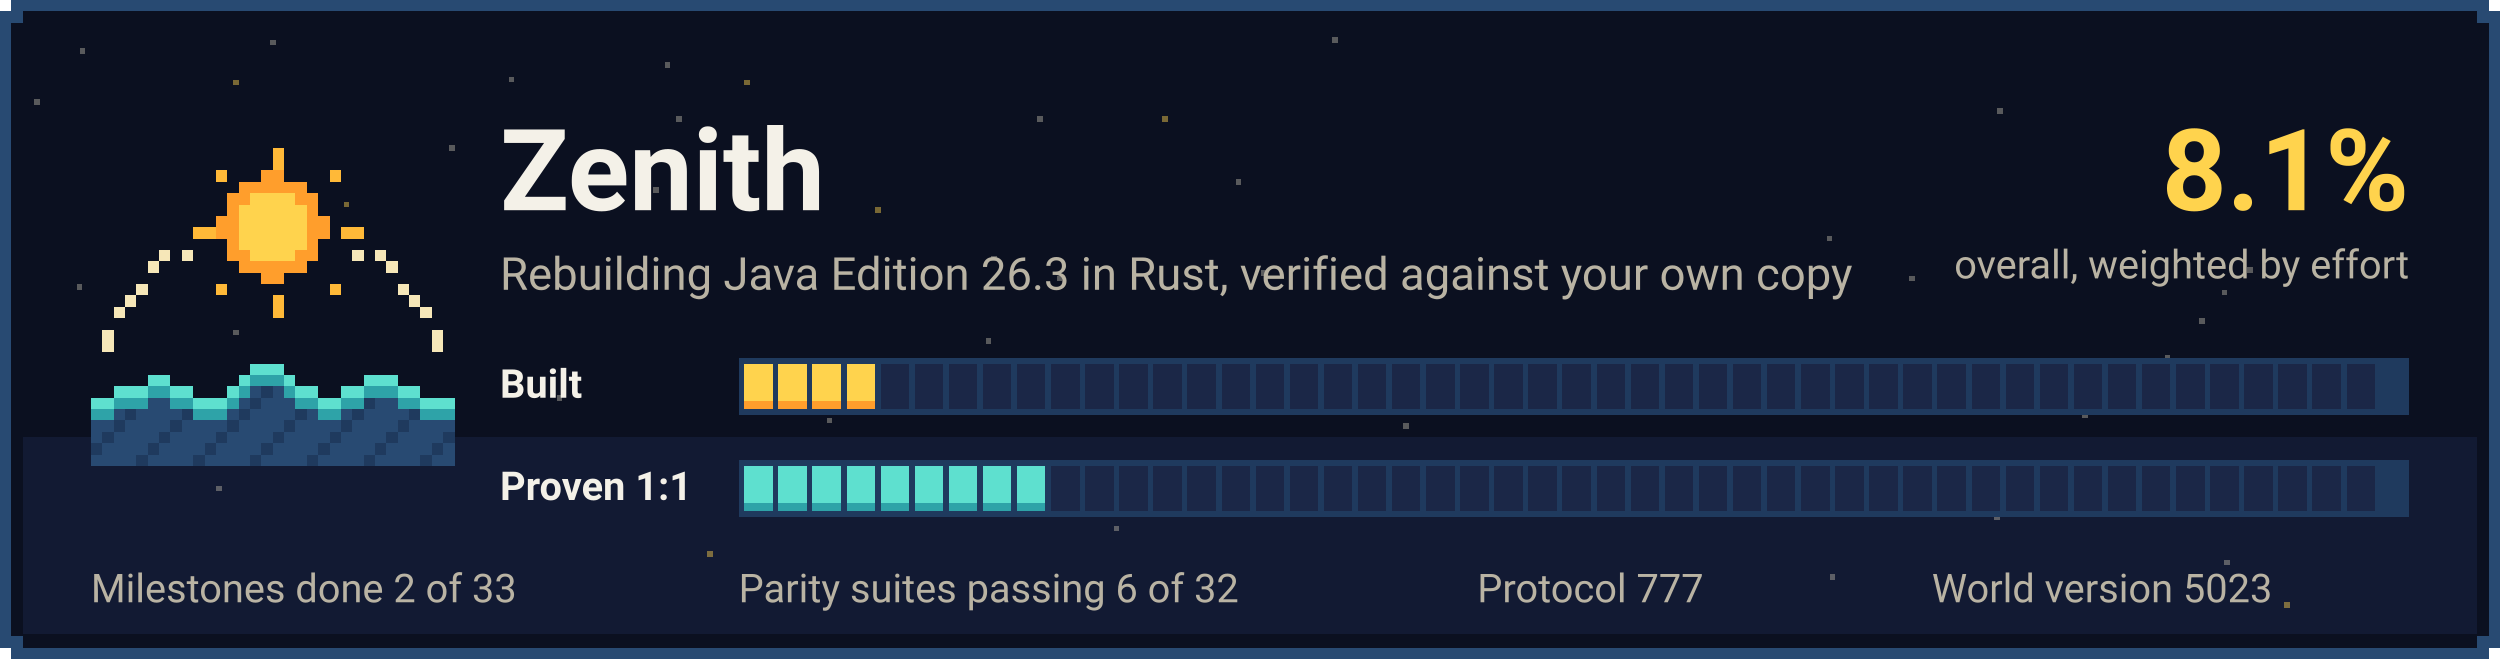
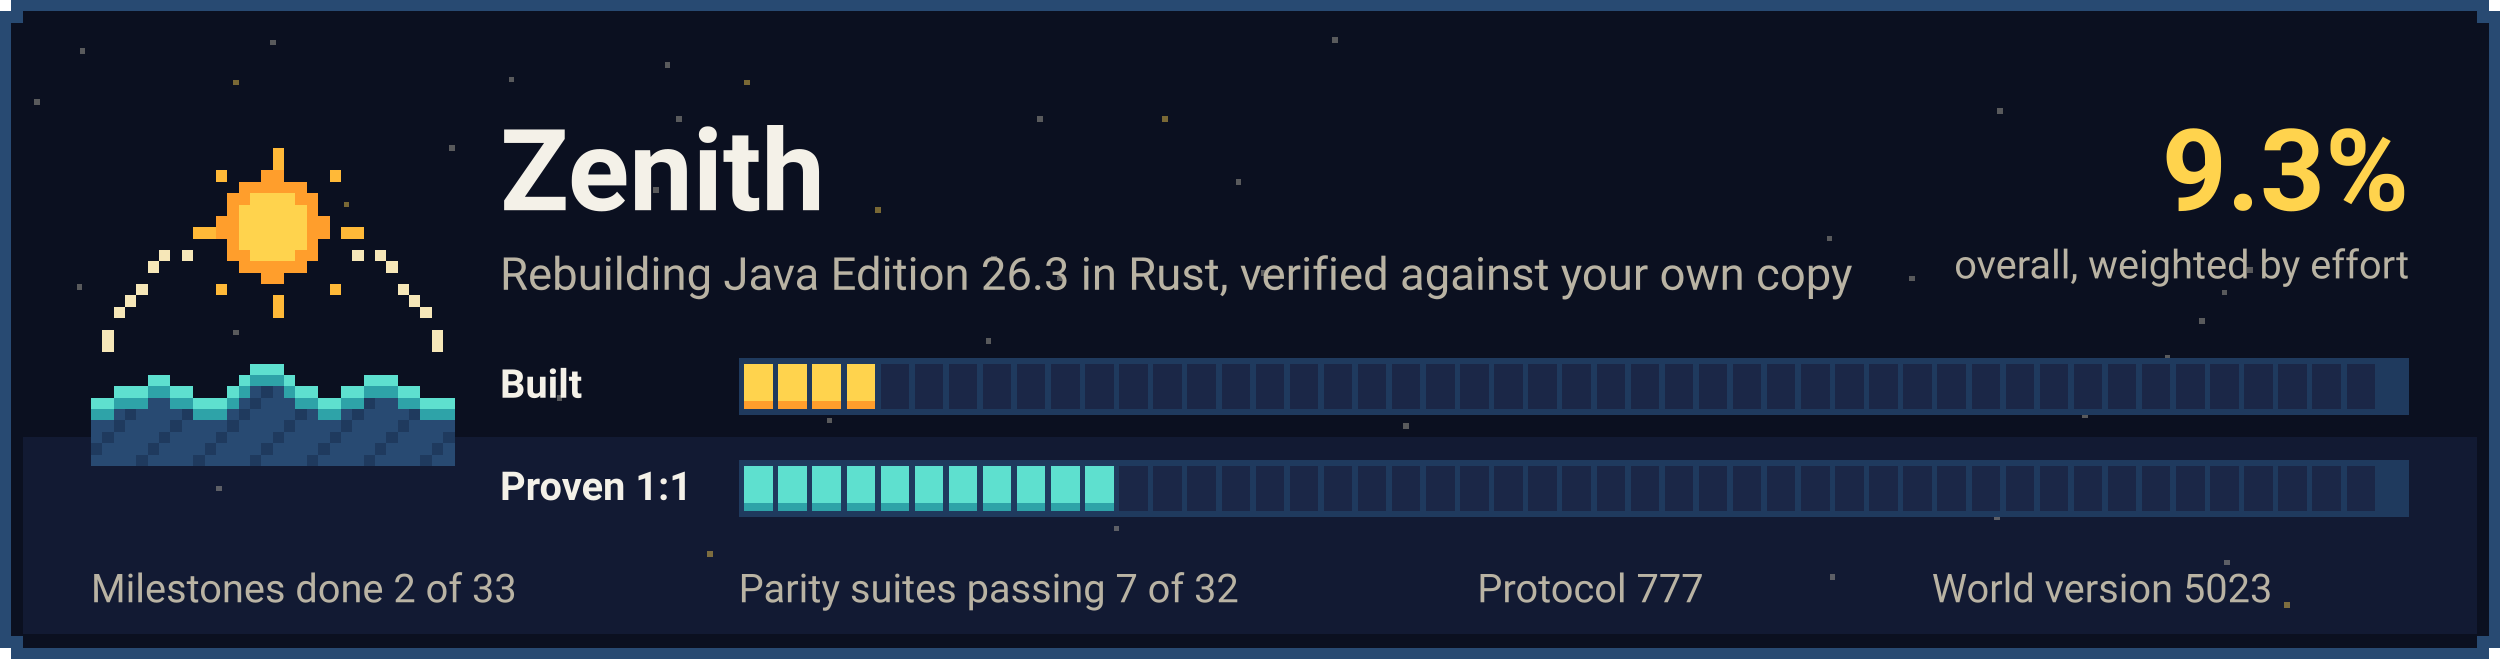
<svg xmlns="http://www.w3.org/2000/svg" width="880" height="232" viewBox="0 0 880 232" shape-rendering="crispEdges">
  <rect x="4" y="0" width="872" height="232" fill="#284A72" />
  <rect x="0" y="4" width="880" height="224" fill="#284A72" />
  <rect x="8" y="4" width="864" height="224" fill="#0B1020" />
  <rect x="4" y="8" width="872" height="216" fill="#0B1020" />
  <rect x="8" y="154" width="864" height="69" fill="#121A33" />
  <rect x="249" y="194" width="2" height="2" fill="#FFD34D" opacity="0.45" />
  <rect x="783" y="197" width="2" height="2" fill="#B9B3A3" opacity="0.45" />
  <rect x="409" y="41" width="2" height="2" fill="#FFD34D" opacity="0.45" />
  <rect x="703" y="38" width="2" height="2" fill="#B9B3A3" opacity="0.45" />
  <rect x="494" y="149" width="2" height="2" fill="#B9B3A3" opacity="0.45" />
  <rect x="702" y="181" width="2" height="2" fill="#B9B3A3" opacity="0.45" />
  <rect x="308" y="73" width="2" height="2" fill="#FFD34D" opacity="0.45" />
  <rect x="121" y="71" width="2" height="2" fill="#FFD34D" opacity="0.45" />
  <rect x="392" y="185" width="2" height="2" fill="#B9B3A3" opacity="0.45" />
  <rect x="435" y="63" width="2" height="2" fill="#B9B3A3" opacity="0.45" />
  <rect x="349" y="90" width="2" height="2" fill="#B9B3A3" opacity="0.45" />
  <rect x="672" y="97" width="2" height="2" fill="#B9B3A3" opacity="0.45" />
  <rect x="95" y="14" width="2" height="2" fill="#B9B3A3" opacity="0.45" />
  <rect x="28" y="17" width="2" height="2" fill="#B9B3A3" opacity="0.45" />
  <rect x="179" y="27" width="2" height="2" fill="#B9B3A3" opacity="0.45" />
  <rect x="12" y="35" width="2" height="2" fill="#B9B3A3" opacity="0.45" />
  <rect x="27" y="100" width="2" height="2" fill="#B9B3A3" opacity="0.45" />
  <rect x="82" y="28" width="2" height="2" fill="#FFD34D" opacity="0.45" />
  <rect x="597" y="126" width="2" height="2" fill="#B9B3A3" opacity="0.45" />
  <rect x="444" y="95" width="2" height="2" fill="#B9B3A3" opacity="0.45" />
  <rect x="76" y="171" width="2" height="2" fill="#B9B3A3" opacity="0.45" />
  <rect x="774" y="112" width="2" height="2" fill="#B9B3A3" opacity="0.45" />
  <rect x="733" y="145" width="2" height="2" fill="#B9B3A3" opacity="0.45" />
  <rect x="82" y="116" width="2" height="2" fill="#B9B3A3" opacity="0.45" />
  <rect x="643" y="83" width="2" height="2" fill="#B9B3A3" opacity="0.45" />
  <rect x="334" y="126" width="2" height="2" fill="#B9B3A3" opacity="0.45" />
  <rect x="234" y="22" width="2" height="2" fill="#B9B3A3" opacity="0.45" />
  <rect x="605" y="130" width="2" height="2" fill="#B9B3A3" opacity="0.45" />
  <rect x="262" y="28" width="2" height="2" fill="#FFD34D" opacity="0.45" />
  <rect x="804" y="212" width="2" height="2" fill="#FFD34D" opacity="0.45" />
  <rect x="363" y="139" width="2" height="2" fill="#B9B3A3" opacity="0.45" />
  <rect x="365" y="41" width="2" height="2" fill="#B9B3A3" opacity="0.45" />
  <rect x="782" y="102" width="2" height="2" fill="#B9B3A3" opacity="0.45" />
  <rect x="158" y="51" width="2" height="2" fill="#B9B3A3" opacity="0.45" />
  <rect x="466" y="162" width="2" height="2" fill="#B9B3A3" opacity="0.45" />
  <rect x="194" y="72" width="2" height="2" fill="#FFD34D" opacity="0.45" />
  <rect x="467" y="129" width="2" height="2" fill="#B9B3A3" opacity="0.45" />
  <rect x="37" y="156" width="2" height="2" fill="#B9B3A3" opacity="0.45" />
  <rect x="238" y="41" width="2" height="2" fill="#B9B3A3" opacity="0.45" />
  <rect x="372" y="97" width="2" height="2" fill="#B9B3A3" opacity="0.45" />
  <rect x="469" y="13" width="2" height="2" fill="#B9B3A3" opacity="0.45" />
  <rect x="762" y="125" width="2" height="2" fill="#B9B3A3" opacity="0.45" />
  <rect x="230" y="66" width="2" height="2" fill="#B9B3A3" opacity="0.45" />
  <rect x="291" y="147" width="2" height="2" fill="#B9B3A3" opacity="0.45" />
  <rect x="644" y="202" width="2" height="2" fill="#B9B3A3" opacity="0.45" />
  <rect x="347" y="119" width="2" height="2" fill="#B9B3A3" opacity="0.45" />
  <rect x="196" y="139" width="2" height="2" fill="#B9B3A3" opacity="0.45" />
  <rect x="791" y="94" width="2" height="2" fill="#B9B3A3" opacity="0.45" />
  <g transform="translate(32 36) scale(4)">
    <rect x="16" y="4" width="1" height="1" fill="#FFB938" />
    <rect x="16" y="5" width="1" height="1" fill="#FFB938" />
    <rect x="11" y="6" width="1" height="1" fill="#FFB938" />
    <rect x="15" y="6" width="1" height="1" fill="#FF9E2C" />
    <rect x="16" y="6" width="1" height="1" fill="#FF9E2C" />
    <rect x="21" y="6" width="1" height="1" fill="#FFB938" />
    <rect x="13" y="7" width="1" height="1" fill="#FF9E2C" />
    <rect x="14" y="7" width="1" height="1" fill="#FF9E2C" />
    <rect x="15" y="7" width="1" height="1" fill="#FF9E2C" />
    <rect x="16" y="7" width="1" height="1" fill="#FF9E2C" />
    <rect x="17" y="7" width="1" height="1" fill="#FF9E2C" />
    <rect x="18" y="7" width="1" height="1" fill="#FF9E2C" />
    <rect x="12" y="8" width="1" height="1" fill="#FF9E2C" />
    <rect x="13" y="8" width="1" height="1" fill="#FF9E2C" />
    <rect x="14" y="8" width="1" height="1" fill="#FFD34D" />
    <rect x="15" y="8" width="1" height="1" fill="#FFD34D" />
    <rect x="16" y="8" width="1" height="1" fill="#FFD34D" />
    <rect x="17" y="8" width="1" height="1" fill="#FFD34D" />
    <rect x="18" y="8" width="1" height="1" fill="#FF9E2C" />
    <rect x="19" y="8" width="1" height="1" fill="#FF9E2C" />
    <rect x="12" y="9" width="1" height="1" fill="#FF9E2C" />
    <rect x="13" y="9" width="1" height="1" fill="#FFD34D" />
    <rect x="14" y="9" width="1" height="1" fill="#FFD34D" />
    <rect x="15" y="9" width="1" height="1" fill="#FFD34D" />
    <rect x="16" y="9" width="1" height="1" fill="#FFD34D" />
    <rect x="17" y="9" width="1" height="1" fill="#FFD34D" />
    <rect x="18" y="9" width="1" height="1" fill="#FFD34D" />
    <rect x="19" y="9" width="1" height="1" fill="#FF9E2C" />
    <rect x="11" y="10" width="1" height="1" fill="#FF9E2C" />
    <rect x="12" y="10" width="1" height="1" fill="#FF9E2C" />
    <rect x="13" y="10" width="1" height="1" fill="#FFD34D" />
    <rect x="14" y="10" width="1" height="1" fill="#FFD34D" />
    <rect x="15" y="10" width="1" height="1" fill="#FFD34D" />
    <rect x="16" y="10" width="1" height="1" fill="#FFD34D" />
    <rect x="17" y="10" width="1" height="1" fill="#FFD34D" />
    <rect x="18" y="10" width="1" height="1" fill="#FFD34D" />
    <rect x="19" y="10" width="1" height="1" fill="#FF9E2C" />
    <rect x="20" y="10" width="1" height="1" fill="#FF9E2C" />
    <rect x="9" y="11" width="1" height="1" fill="#FFB938" />
    <rect x="10" y="11" width="1" height="1" fill="#FFB938" />
    <rect x="11" y="11" width="1" height="1" fill="#FF9E2C" />
    <rect x="12" y="11" width="1" height="1" fill="#FF9E2C" />
    <rect x="13" y="11" width="1" height="1" fill="#FFD34D" />
    <rect x="14" y="11" width="1" height="1" fill="#FFD34D" />
    <rect x="15" y="11" width="1" height="1" fill="#FFD34D" />
    <rect x="16" y="11" width="1" height="1" fill="#FFD34D" />
    <rect x="17" y="11" width="1" height="1" fill="#FFD34D" />
    <rect x="18" y="11" width="1" height="1" fill="#FFD34D" />
    <rect x="19" y="11" width="1" height="1" fill="#FF9E2C" />
    <rect x="20" y="11" width="1" height="1" fill="#FF9E2C" />
    <rect x="22" y="11" width="1" height="1" fill="#FFB938" />
    <rect x="23" y="11" width="1" height="1" fill="#FFB938" />
    <rect x="12" y="12" width="1" height="1" fill="#FF9E2C" />
    <rect x="13" y="12" width="1" height="1" fill="#FFD34D" />
    <rect x="14" y="12" width="1" height="1" fill="#FFD34D" />
    <rect x="15" y="12" width="1" height="1" fill="#FFD34D" />
    <rect x="16" y="12" width="1" height="1" fill="#FFD34D" />
    <rect x="17" y="12" width="1" height="1" fill="#FFD34D" />
    <rect x="18" y="12" width="1" height="1" fill="#FFD34D" />
    <rect x="19" y="12" width="1" height="1" fill="#FF9E2C" />
    <rect x="6" y="13" width="1" height="1" fill="#F6E7B8" />
    <rect x="8" y="13" width="1" height="1" fill="#F6E7B8" />
    <rect x="12" y="13" width="1" height="1" fill="#FF9E2C" />
    <rect x="13" y="13" width="1" height="1" fill="#FF9E2C" />
    <rect x="14" y="13" width="1" height="1" fill="#FFD34D" />
    <rect x="15" y="13" width="1" height="1" fill="#FFD34D" />
    <rect x="16" y="13" width="1" height="1" fill="#FFD34D" />
    <rect x="17" y="13" width="1" height="1" fill="#FFD34D" />
    <rect x="18" y="13" width="1" height="1" fill="#FF9E2C" />
    <rect x="19" y="13" width="1" height="1" fill="#FF9E2C" />
    <rect x="23" y="13" width="1" height="1" fill="#F6E7B8" />
    <rect x="25" y="13" width="1" height="1" fill="#F6E7B8" />
    <rect x="5" y="14" width="1" height="1" fill="#F6E7B8" />
    <rect x="13" y="14" width="1" height="1" fill="#FF9E2C" />
    <rect x="14" y="14" width="1" height="1" fill="#FF9E2C" />
    <rect x="15" y="14" width="1" height="1" fill="#FF9E2C" />
    <rect x="16" y="14" width="1" height="1" fill="#FF9E2C" />
    <rect x="17" y="14" width="1" height="1" fill="#FF9E2C" />
    <rect x="18" y="14" width="1" height="1" fill="#FF9E2C" />
    <rect x="26" y="14" width="1" height="1" fill="#F6E7B8" />
    <rect x="15" y="15" width="1" height="1" fill="#FF9E2C" />
    <rect x="16" y="15" width="1" height="1" fill="#FF9E2C" />
    <rect x="4" y="16" width="1" height="1" fill="#F6E7B8" />
    <rect x="11" y="16" width="1" height="1" fill="#FFB938" />
    <rect x="21" y="16" width="1" height="1" fill="#FFB938" />
    <rect x="27" y="16" width="1" height="1" fill="#F6E7B8" />
    <rect x="3" y="17" width="1" height="1" fill="#F6E7B8" />
    <rect x="16" y="17" width="1" height="1" fill="#FFB938" />
    <rect x="28" y="17" width="1" height="1" fill="#F6E7B8" />
    <rect x="2" y="18" width="1" height="1" fill="#F6E7B8" />
    <rect x="16" y="18" width="1" height="1" fill="#FFB938" />
    <rect x="29" y="18" width="1" height="1" fill="#F6E7B8" />
    <rect x="1" y="20" width="1" height="1" fill="#F6E7B8" />
    <rect x="30" y="20" width="1" height="1" fill="#F6E7B8" />
    <rect x="1" y="21" width="1" height="1" fill="#F6E7B8" />
    <rect x="30" y="21" width="1" height="1" fill="#F6E7B8" />
    <rect x="14" y="23" width="1" height="1" fill="#5EE0CF" />
    <rect x="15" y="23" width="1" height="1" fill="#5EE0CF" />
    <rect x="16" y="23" width="1" height="1" fill="#5EE0CF" />
    <rect x="5" y="24" width="1" height="1" fill="#5EE0CF" />
    <rect x="6" y="24" width="1" height="1" fill="#5EE0CF" />
    <rect x="13" y="24" width="1" height="1" fill="#5EE0CF" />
    <rect x="14" y="24" width="1" height="1" fill="#2EA3A8" />
    <rect x="15" y="24" width="1" height="1" fill="#2EA3A8" />
    <rect x="16" y="24" width="1" height="1" fill="#2EA3A8" />
    <rect x="17" y="24" width="1" height="1" fill="#5EE0CF" />
    <rect x="24" y="24" width="1" height="1" fill="#5EE0CF" />
    <rect x="25" y="24" width="1" height="1" fill="#5EE0CF" />
    <rect x="26" y="24" width="1" height="1" fill="#5EE0CF" />
    <rect x="2" y="25" width="1" height="1" fill="#5EE0CF" />
    <rect x="3" y="25" width="1" height="1" fill="#5EE0CF" />
    <rect x="4" y="25" width="1" height="1" fill="#5EE0CF" />
    <rect x="5" y="25" width="1" height="1" fill="#2EA3A8" />
    <rect x="6" y="25" width="1" height="1" fill="#2EA3A8" />
    <rect x="7" y="25" width="1" height="1" fill="#5EE0CF" />
    <rect x="8" y="25" width="1" height="1" fill="#5EE0CF" />
    <rect x="12" y="25" width="1" height="1" fill="#5EE0CF" />
    <rect x="13" y="25" width="1" height="1" fill="#2EA3A8" />
    <rect x="14" y="25" width="1" height="1" fill="#284A72" />
    <rect x="15" y="25" width="1" height="1" fill="#1F3A5E" />
    <rect x="16" y="25" width="1" height="1" fill="#284A72" />
    <rect x="17" y="25" width="1" height="1" fill="#2EA3A8" />
    <rect x="18" y="25" width="1" height="1" fill="#5EE0CF" />
    <rect x="19" y="25" width="1" height="1" fill="#5EE0CF" />
    <rect x="22" y="25" width="1" height="1" fill="#5EE0CF" />
    <rect x="23" y="25" width="1" height="1" fill="#5EE0CF" />
    <rect x="24" y="25" width="1" height="1" fill="#2EA3A8" />
    <rect x="25" y="25" width="1" height="1" fill="#2EA3A8" />
    <rect x="26" y="25" width="1" height="1" fill="#2EA3A8" />
    <rect x="27" y="25" width="1" height="1" fill="#5EE0CF" />
    <rect x="28" y="25" width="1" height="1" fill="#5EE0CF" />
    <rect x="0" y="26" width="1" height="1" fill="#5EE0CF" />
    <rect x="1" y="26" width="1" height="1" fill="#5EE0CF" />
    <rect x="2" y="26" width="1" height="1" fill="#2EA3A8" />
    <rect x="3" y="26" width="1" height="1" fill="#2EA3A8" />
    <rect x="4" y="26" width="1" height="1" fill="#2EA3A8" />
    <rect x="5" y="26" width="1" height="1" fill="#284A72" />
    <rect x="6" y="26" width="1" height="1" fill="#284A72" />
    <rect x="7" y="26" width="1" height="1" fill="#2EA3A8" />
    <rect x="8" y="26" width="1" height="1" fill="#2EA3A8" />
    <rect x="9" y="26" width="1" height="1" fill="#5EE0CF" />
    <rect x="10" y="26" width="1" height="1" fill="#5EE0CF" />
    <rect x="11" y="26" width="1" height="1" fill="#5EE0CF" />
    <rect x="12" y="26" width="1" height="1" fill="#2EA3A8" />
    <rect x="13" y="26" width="1" height="1" fill="#284A72" />
    <rect x="14" y="26" width="1" height="1" fill="#1F3A5E" />
    <rect x="15" y="26" width="1" height="1" fill="#284A72" />
    <rect x="16" y="26" width="1" height="1" fill="#284A72" />
    <rect x="17" y="26" width="1" height="1" fill="#284A72" />
    <rect x="18" y="26" width="1" height="1" fill="#2EA3A8" />
    <rect x="19" y="26" width="1" height="1" fill="#2EA3A8" />
    <rect x="20" y="26" width="1" height="1" fill="#5EE0CF" />
    <rect x="21" y="26" width="1" height="1" fill="#5EE0CF" />
    <rect x="22" y="26" width="1" height="1" fill="#2EA3A8" />
    <rect x="23" y="26" width="1" height="1" fill="#2EA3A8" />
    <rect x="24" y="26" width="1" height="1" fill="#1F3A5E" />
    <rect x="25" y="26" width="1" height="1" fill="#284A72" />
    <rect x="26" y="26" width="1" height="1" fill="#284A72" />
    <rect x="27" y="26" width="1" height="1" fill="#2EA3A8" />
    <rect x="28" y="26" width="1" height="1" fill="#2EA3A8" />
    <rect x="29" y="26" width="1" height="1" fill="#5EE0CF" />
    <rect x="30" y="26" width="1" height="1" fill="#5EE0CF" />
    <rect x="31" y="26" width="1" height="1" fill="#5EE0CF" />
    <rect x="0" y="27" width="1" height="1" fill="#2EA3A8" />
    <rect x="1" y="27" width="1" height="1" fill="#2EA3A8" />
    <rect x="2" y="27" width="1" height="1" fill="#284A72" />
    <rect x="3" y="27" width="1" height="1" fill="#1F3A5E" />
    <rect x="4" y="27" width="1" height="1" fill="#284A72" />
    <rect x="5" y="27" width="1" height="1" fill="#284A72" />
    <rect x="6" y="27" width="1" height="1" fill="#284A72" />
    <rect x="7" y="27" width="1" height="1" fill="#284A72" />
    <rect x="8" y="27" width="1" height="1" fill="#1F3A5E" />
    <rect x="9" y="27" width="1" height="1" fill="#2EA3A8" />
    <rect x="10" y="27" width="1" height="1" fill="#2EA3A8" />
    <rect x="11" y="27" width="1" height="1" fill="#2EA3A8" />
    <rect x="12" y="27" width="1" height="1" fill="#284A72" />
    <rect x="13" y="27" width="1" height="1" fill="#1F3A5E" />
    <rect x="14" y="27" width="1" height="1" fill="#284A72" />
    <rect x="15" y="27" width="1" height="1" fill="#284A72" />
    <rect x="16" y="27" width="1" height="1" fill="#284A72" />
    <rect x="17" y="27" width="1" height="1" fill="#284A72" />
    <rect x="18" y="27" width="1" height="1" fill="#1F3A5E" />
    <rect x="19" y="27" width="1" height="1" fill="#284A72" />
    <rect x="20" y="27" width="1" height="1" fill="#2EA3A8" />
    <rect x="21" y="27" width="1" height="1" fill="#2EA3A8" />
    <rect x="22" y="27" width="1" height="1" fill="#284A72" />
    <rect x="23" y="27" width="1" height="1" fill="#1F3A5E" />
    <rect x="24" y="27" width="1" height="1" fill="#284A72" />
    <rect x="25" y="27" width="1" height="1" fill="#284A72" />
    <rect x="26" y="27" width="1" height="1" fill="#284A72" />
    <rect x="27" y="27" width="1" height="1" fill="#284A72" />
    <rect x="28" y="27" width="1" height="1" fill="#1F3A5E" />
    <rect x="29" y="27" width="1" height="1" fill="#2EA3A8" />
    <rect x="30" y="27" width="1" height="1" fill="#2EA3A8" />
    <rect x="31" y="27" width="1" height="1" fill="#2EA3A8" />
    <rect x="0" y="28" width="1" height="1" fill="#284A72" />
    <rect x="1" y="28" width="1" height="1" fill="#284A72" />
    <rect x="2" y="28" width="1" height="1" fill="#1F3A5E" />
    <rect x="3" y="28" width="1" height="1" fill="#284A72" />
    <rect x="4" y="28" width="1" height="1" fill="#284A72" />
    <rect x="5" y="28" width="1" height="1" fill="#284A72" />
    <rect x="6" y="28" width="1" height="1" fill="#284A72" />
    <rect x="7" y="28" width="1" height="1" fill="#1F3A5E" />
    <rect x="8" y="28" width="1" height="1" fill="#284A72" />
    <rect x="9" y="28" width="1" height="1" fill="#284A72" />
    <rect x="10" y="28" width="1" height="1" fill="#284A72" />
    <rect x="11" y="28" width="1" height="1" fill="#284A72" />
    <rect x="12" y="28" width="1" height="1" fill="#1F3A5E" />
    <rect x="13" y="28" width="1" height="1" fill="#284A72" />
    <rect x="14" y="28" width="1" height="1" fill="#284A72" />
    <rect x="15" y="28" width="1" height="1" fill="#284A72" />
    <rect x="16" y="28" width="1" height="1" fill="#284A72" />
    <rect x="17" y="28" width="1" height="1" fill="#1F3A5E" />
    <rect x="18" y="28" width="1" height="1" fill="#284A72" />
    <rect x="19" y="28" width="1" height="1" fill="#284A72" />
    <rect x="20" y="28" width="1" height="1" fill="#284A72" />
    <rect x="21" y="28" width="1" height="1" fill="#284A72" />
    <rect x="22" y="28" width="1" height="1" fill="#1F3A5E" />
    <rect x="23" y="28" width="1" height="1" fill="#284A72" />
    <rect x="24" y="28" width="1" height="1" fill="#284A72" />
    <rect x="25" y="28" width="1" height="1" fill="#284A72" />
    <rect x="26" y="28" width="1" height="1" fill="#284A72" />
    <rect x="27" y="28" width="1" height="1" fill="#1F3A5E" />
    <rect x="28" y="28" width="1" height="1" fill="#284A72" />
    <rect x="29" y="28" width="1" height="1" fill="#284A72" />
    <rect x="30" y="28" width="1" height="1" fill="#284A72" />
    <rect x="31" y="28" width="1" height="1" fill="#284A72" />
    <rect x="0" y="29" width="1" height="1" fill="#284A72" />
    <rect x="1" y="29" width="1" height="1" fill="#1F3A5E" />
    <rect x="2" y="29" width="1" height="1" fill="#284A72" />
    <rect x="3" y="29" width="1" height="1" fill="#284A72" />
    <rect x="4" y="29" width="1" height="1" fill="#284A72" />
    <rect x="5" y="29" width="1" height="1" fill="#284A72" />
    <rect x="6" y="29" width="1" height="1" fill="#1F3A5E" />
    <rect x="7" y="29" width="1" height="1" fill="#284A72" />
    <rect x="8" y="29" width="1" height="1" fill="#284A72" />
    <rect x="9" y="29" width="1" height="1" fill="#284A72" />
    <rect x="10" y="29" width="1" height="1" fill="#284A72" />
    <rect x="11" y="29" width="1" height="1" fill="#1F3A5E" />
    <rect x="12" y="29" width="1" height="1" fill="#284A72" />
    <rect x="13" y="29" width="1" height="1" fill="#284A72" />
    <rect x="14" y="29" width="1" height="1" fill="#284A72" />
    <rect x="15" y="29" width="1" height="1" fill="#284A72" />
    <rect x="16" y="29" width="1" height="1" fill="#1F3A5E" />
    <rect x="17" y="29" width="1" height="1" fill="#284A72" />
    <rect x="18" y="29" width="1" height="1" fill="#284A72" />
    <rect x="19" y="29" width="1" height="1" fill="#284A72" />
    <rect x="20" y="29" width="1" height="1" fill="#284A72" />
    <rect x="21" y="29" width="1" height="1" fill="#1F3A5E" />
    <rect x="22" y="29" width="1" height="1" fill="#284A72" />
    <rect x="23" y="29" width="1" height="1" fill="#284A72" />
    <rect x="24" y="29" width="1" height="1" fill="#284A72" />
    <rect x="25" y="29" width="1" height="1" fill="#284A72" />
    <rect x="26" y="29" width="1" height="1" fill="#1F3A5E" />
    <rect x="27" y="29" width="1" height="1" fill="#284A72" />
    <rect x="28" y="29" width="1" height="1" fill="#284A72" />
    <rect x="29" y="29" width="1" height="1" fill="#284A72" />
    <rect x="30" y="29" width="1" height="1" fill="#284A72" />
    <rect x="31" y="29" width="1" height="1" fill="#1F3A5E" />
    <rect x="0" y="30" width="1" height="1" fill="#1F3A5E" />
    <rect x="1" y="30" width="1" height="1" fill="#284A72" />
    <rect x="2" y="30" width="1" height="1" fill="#284A72" />
    <rect x="3" y="30" width="1" height="1" fill="#284A72" />
    <rect x="4" y="30" width="1" height="1" fill="#284A72" />
    <rect x="5" y="30" width="1" height="1" fill="#1F3A5E" />
    <rect x="6" y="30" width="1" height="1" fill="#284A72" />
    <rect x="7" y="30" width="1" height="1" fill="#284A72" />
    <rect x="8" y="30" width="1" height="1" fill="#284A72" />
    <rect x="9" y="30" width="1" height="1" fill="#284A72" />
    <rect x="10" y="30" width="1" height="1" fill="#1F3A5E" />
    <rect x="11" y="30" width="1" height="1" fill="#284A72" />
    <rect x="12" y="30" width="1" height="1" fill="#284A72" />
    <rect x="13" y="30" width="1" height="1" fill="#284A72" />
    <rect x="14" y="30" width="1" height="1" fill="#284A72" />
    <rect x="15" y="30" width="1" height="1" fill="#1F3A5E" />
    <rect x="16" y="30" width="1" height="1" fill="#284A72" />
    <rect x="17" y="30" width="1" height="1" fill="#284A72" />
    <rect x="18" y="30" width="1" height="1" fill="#284A72" />
    <rect x="19" y="30" width="1" height="1" fill="#284A72" />
    <rect x="20" y="30" width="1" height="1" fill="#1F3A5E" />
    <rect x="21" y="30" width="1" height="1" fill="#284A72" />
    <rect x="22" y="30" width="1" height="1" fill="#284A72" />
    <rect x="23" y="30" width="1" height="1" fill="#284A72" />
    <rect x="24" y="30" width="1" height="1" fill="#284A72" />
    <rect x="25" y="30" width="1" height="1" fill="#1F3A5E" />
    <rect x="26" y="30" width="1" height="1" fill="#284A72" />
    <rect x="27" y="30" width="1" height="1" fill="#284A72" />
    <rect x="28" y="30" width="1" height="1" fill="#284A72" />
    <rect x="29" y="30" width="1" height="1" fill="#284A72" />
    <rect x="30" y="30" width="1" height="1" fill="#1F3A5E" />
    <rect x="31" y="30" width="1" height="1" fill="#284A72" />
    <rect x="0" y="31" width="1" height="1" fill="#284A72" />
    <rect x="1" y="31" width="1" height="1" fill="#284A72" />
    <rect x="2" y="31" width="1" height="1" fill="#284A72" />
    <rect x="3" y="31" width="1" height="1" fill="#284A72" />
    <rect x="4" y="31" width="1" height="1" fill="#1F3A5E" />
    <rect x="5" y="31" width="1" height="1" fill="#284A72" />
    <rect x="6" y="31" width="1" height="1" fill="#284A72" />
    <rect x="7" y="31" width="1" height="1" fill="#284A72" />
    <rect x="8" y="31" width="1" height="1" fill="#284A72" />
    <rect x="9" y="31" width="1" height="1" fill="#1F3A5E" />
    <rect x="10" y="31" width="1" height="1" fill="#284A72" />
    <rect x="11" y="31" width="1" height="1" fill="#284A72" />
    <rect x="12" y="31" width="1" height="1" fill="#284A72" />
    <rect x="13" y="31" width="1" height="1" fill="#284A72" />
    <rect x="14" y="31" width="1" height="1" fill="#1F3A5E" />
    <rect x="15" y="31" width="1" height="1" fill="#284A72" />
    <rect x="16" y="31" width="1" height="1" fill="#284A72" />
    <rect x="17" y="31" width="1" height="1" fill="#284A72" />
    <rect x="18" y="31" width="1" height="1" fill="#284A72" />
    <rect x="19" y="31" width="1" height="1" fill="#1F3A5E" />
    <rect x="20" y="31" width="1" height="1" fill="#284A72" />
    <rect x="21" y="31" width="1" height="1" fill="#284A72" />
    <rect x="22" y="31" width="1" height="1" fill="#284A72" />
    <rect x="23" y="31" width="1" height="1" fill="#284A72" />
    <rect x="24" y="31" width="1" height="1" fill="#1F3A5E" />
    <rect x="25" y="31" width="1" height="1" fill="#284A72" />
    <rect x="26" y="31" width="1" height="1" fill="#284A72" />
    <rect x="27" y="31" width="1" height="1" fill="#284A72" />
    <rect x="28" y="31" width="1" height="1" fill="#284A72" />
    <rect x="29" y="31" width="1" height="1" fill="#1F3A5E" />
    <rect x="30" y="31" width="1" height="1" fill="#284A72" />
    <rect x="31" y="31" width="1" height="1" fill="#284A72" />
  </g>
  <text x="176" y="74" font-family="'Pixelify Sans', ui-sans-serif, system-ui, -apple-system, 'Segoe UI', Roboto, sans-serif" font-size="40" font-weight="700" fill="#F4F1E8" text-anchor="start">Zenith</text>
  <text x="176" y="102" font-family="'Pixelify Sans', ui-sans-serif, system-ui, -apple-system, 'Segoe UI', Roboto, sans-serif" font-size="16" font-weight="400" fill="#B9B3A3" text-anchor="start">Rebuilding Java Edition 26.3 in Rust, verified against your own copy</text>
-   <text x="848" y="74" font-family="'Pixelify Sans', ui-sans-serif, system-ui, -apple-system, 'Segoe UI', Roboto, sans-serif" font-size="40" font-weight="700" fill="#FFD34D" text-anchor="end">8.1%</text>
+   <text x="848" y="74" font-family="'Pixelify Sans', ui-sans-serif, system-ui, -apple-system, 'Segoe UI', Roboto, sans-serif" font-size="40" font-weight="700" fill="#FFD34D" text-anchor="end">9.3%</text>
  <text x="848" y="98" font-family="'Pixelify Sans', ui-sans-serif, system-ui, -apple-system, 'Segoe UI', Roboto, sans-serif" font-size="14" font-weight="400" fill="#B9B3A3" text-anchor="end">overall, weighted by effort</text>
  <text x="176" y="140" font-family="'Pixelify Sans', ui-sans-serif, system-ui, -apple-system, 'Segoe UI', Roboto, sans-serif" font-size="14" font-weight="600" fill="#F4F1E8" text-anchor="start">Built</text>
  <rect x="260" y="126" width="588" height="20" fill="#1F3A5E" />
  <rect x="262" y="128" width="10" height="16" fill="#FFD34D" />
  <rect x="262" y="141" width="10" height="3" fill="#FF9E2C" />
  <rect x="274" y="128" width="10" height="16" fill="#FFD34D" />
  <rect x="274" y="141" width="10" height="3" fill="#FF9E2C" />
  <rect x="286" y="128" width="10" height="16" fill="#FFD34D" />
  <rect x="286" y="141" width="10" height="3" fill="#FF9E2C" />
  <rect x="298" y="128" width="10" height="16" fill="#FFD34D" />
  <rect x="298" y="141" width="10" height="3" fill="#FF9E2C" />
  <rect x="310" y="128" width="10" height="16" fill="#1B2747" />
  <rect x="322" y="128" width="10" height="16" fill="#1B2747" />
  <rect x="334" y="128" width="10" height="16" fill="#1B2747" />
  <rect x="346" y="128" width="10" height="16" fill="#1B2747" />
  <rect x="358" y="128" width="10" height="16" fill="#1B2747" />
  <rect x="370" y="128" width="10" height="16" fill="#1B2747" />
  <rect x="382" y="128" width="10" height="16" fill="#1B2747" />
  <rect x="394" y="128" width="10" height="16" fill="#1B2747" />
  <rect x="406" y="128" width="10" height="16" fill="#1B2747" />
  <rect x="418" y="128" width="10" height="16" fill="#1B2747" />
  <rect x="430" y="128" width="10" height="16" fill="#1B2747" />
  <rect x="442" y="128" width="10" height="16" fill="#1B2747" />
  <rect x="454" y="128" width="10" height="16" fill="#1B2747" />
  <rect x="466" y="128" width="10" height="16" fill="#1B2747" />
  <rect x="478" y="128" width="10" height="16" fill="#1B2747" />
  <rect x="490" y="128" width="10" height="16" fill="#1B2747" />
  <rect x="502" y="128" width="10" height="16" fill="#1B2747" />
  <rect x="514" y="128" width="10" height="16" fill="#1B2747" />
  <rect x="526" y="128" width="10" height="16" fill="#1B2747" />
  <rect x="538" y="128" width="10" height="16" fill="#1B2747" />
  <rect x="550" y="128" width="10" height="16" fill="#1B2747" />
  <rect x="562" y="128" width="10" height="16" fill="#1B2747" />
  <rect x="574" y="128" width="10" height="16" fill="#1B2747" />
  <rect x="586" y="128" width="10" height="16" fill="#1B2747" />
  <rect x="598" y="128" width="10" height="16" fill="#1B2747" />
  <rect x="610" y="128" width="10" height="16" fill="#1B2747" />
  <rect x="622" y="128" width="10" height="16" fill="#1B2747" />
  <rect x="634" y="128" width="10" height="16" fill="#1B2747" />
  <rect x="646" y="128" width="10" height="16" fill="#1B2747" />
  <rect x="658" y="128" width="10" height="16" fill="#1B2747" />
  <rect x="670" y="128" width="10" height="16" fill="#1B2747" />
  <rect x="682" y="128" width="10" height="16" fill="#1B2747" />
  <rect x="694" y="128" width="10" height="16" fill="#1B2747" />
  <rect x="706" y="128" width="10" height="16" fill="#1B2747" />
  <rect x="718" y="128" width="10" height="16" fill="#1B2747" />
  <rect x="730" y="128" width="10" height="16" fill="#1B2747" />
  <rect x="742" y="128" width="10" height="16" fill="#1B2747" />
  <rect x="754" y="128" width="10" height="16" fill="#1B2747" />
  <rect x="766" y="128" width="10" height="16" fill="#1B2747" />
  <rect x="778" y="128" width="10" height="16" fill="#1B2747" />
  <rect x="790" y="128" width="10" height="16" fill="#1B2747" />
  <rect x="802" y="128" width="10" height="16" fill="#1B2747" />
  <rect x="814" y="128" width="10" height="16" fill="#1B2747" />
  <rect x="826" y="128" width="10" height="16" fill="#1B2747" />
  <text x="176" y="176" font-family="'Pixelify Sans', ui-sans-serif, system-ui, -apple-system, 'Segoe UI', Roboto, sans-serif" font-size="14" font-weight="600" fill="#F4F1E8" text-anchor="start">Proven 1:1</text>
  <rect x="260" y="162" width="588" height="20" fill="#1F3A5E" />
  <rect x="262" y="164" width="10" height="16" fill="#5EE0CF" />
  <rect x="262" y="177" width="10" height="3" fill="#2EA3A8" />
  <rect x="274" y="164" width="10" height="16" fill="#5EE0CF" />
  <rect x="274" y="177" width="10" height="3" fill="#2EA3A8" />
  <rect x="286" y="164" width="10" height="16" fill="#5EE0CF" />
  <rect x="286" y="177" width="10" height="3" fill="#2EA3A8" />
  <rect x="298" y="164" width="10" height="16" fill="#5EE0CF" />
  <rect x="298" y="177" width="10" height="3" fill="#2EA3A8" />
  <rect x="310" y="164" width="10" height="16" fill="#5EE0CF" />
  <rect x="310" y="177" width="10" height="3" fill="#2EA3A8" />
  <rect x="322" y="164" width="10" height="16" fill="#5EE0CF" />
  <rect x="322" y="177" width="10" height="3" fill="#2EA3A8" />
  <rect x="334" y="164" width="10" height="16" fill="#5EE0CF" />
  <rect x="334" y="177" width="10" height="3" fill="#2EA3A8" />
  <rect x="346" y="164" width="10" height="16" fill="#5EE0CF" />
  <rect x="346" y="177" width="10" height="3" fill="#2EA3A8" />
  <rect x="358" y="164" width="10" height="16" fill="#5EE0CF" />
  <rect x="358" y="177" width="10" height="3" fill="#2EA3A8" />
-   <rect x="370" y="164" width="10" height="16" fill="#1B2747" />
-   <rect x="382" y="164" width="10" height="16" fill="#1B2747" />
+   <rect x="370" y="164" width="10" height="16" fill="#5EE0CF" />
+   <rect x="370" y="177" width="10" height="3" fill="#2EA3A8" />
+   <rect x="382" y="164" width="10" height="16" fill="#5EE0CF" />
+   <rect x="382" y="177" width="10" height="3" fill="#2EA3A8" />
  <rect x="394" y="164" width="10" height="16" fill="#1B2747" />
  <rect x="406" y="164" width="10" height="16" fill="#1B2747" />
  <rect x="418" y="164" width="10" height="16" fill="#1B2747" />
  <rect x="430" y="164" width="10" height="16" fill="#1B2747" />
  <rect x="442" y="164" width="10" height="16" fill="#1B2747" />
  <rect x="454" y="164" width="10" height="16" fill="#1B2747" />
  <rect x="466" y="164" width="10" height="16" fill="#1B2747" />
  <rect x="478" y="164" width="10" height="16" fill="#1B2747" />
  <rect x="490" y="164" width="10" height="16" fill="#1B2747" />
  <rect x="502" y="164" width="10" height="16" fill="#1B2747" />
  <rect x="514" y="164" width="10" height="16" fill="#1B2747" />
  <rect x="526" y="164" width="10" height="16" fill="#1B2747" />
  <rect x="538" y="164" width="10" height="16" fill="#1B2747" />
  <rect x="550" y="164" width="10" height="16" fill="#1B2747" />
  <rect x="562" y="164" width="10" height="16" fill="#1B2747" />
  <rect x="574" y="164" width="10" height="16" fill="#1B2747" />
  <rect x="586" y="164" width="10" height="16" fill="#1B2747" />
  <rect x="598" y="164" width="10" height="16" fill="#1B2747" />
  <rect x="610" y="164" width="10" height="16" fill="#1B2747" />
  <rect x="622" y="164" width="10" height="16" fill="#1B2747" />
  <rect x="634" y="164" width="10" height="16" fill="#1B2747" />
  <rect x="646" y="164" width="10" height="16" fill="#1B2747" />
  <rect x="658" y="164" width="10" height="16" fill="#1B2747" />
  <rect x="670" y="164" width="10" height="16" fill="#1B2747" />
  <rect x="682" y="164" width="10" height="16" fill="#1B2747" />
  <rect x="694" y="164" width="10" height="16" fill="#1B2747" />
  <rect x="706" y="164" width="10" height="16" fill="#1B2747" />
  <rect x="718" y="164" width="10" height="16" fill="#1B2747" />
  <rect x="730" y="164" width="10" height="16" fill="#1B2747" />
  <rect x="742" y="164" width="10" height="16" fill="#1B2747" />
  <rect x="754" y="164" width="10" height="16" fill="#1B2747" />
  <rect x="766" y="164" width="10" height="16" fill="#1B2747" />
  <rect x="778" y="164" width="10" height="16" fill="#1B2747" />
  <rect x="790" y="164" width="10" height="16" fill="#1B2747" />
  <rect x="802" y="164" width="10" height="16" fill="#1B2747" />
  <rect x="814" y="164" width="10" height="16" fill="#1B2747" />
  <rect x="826" y="164" width="10" height="16" fill="#1B2747" />
  <text x="32" y="212" font-family="'Pixelify Sans', ui-sans-serif, system-ui, -apple-system, 'Segoe UI', Roboto, sans-serif" font-size="14" font-weight="400" fill="#B9B3A3" text-anchor="start">Milestones done 2 of 33</text>
-   <text x="260" y="212" font-family="'Pixelify Sans', ui-sans-serif, system-ui, -apple-system, 'Segoe UI', Roboto, sans-serif" font-size="14" font-weight="400" fill="#B9B3A3" text-anchor="start">Parity suites passing 6 of 32</text>
+   <text x="260" y="212" font-family="'Pixelify Sans', ui-sans-serif, system-ui, -apple-system, 'Segoe UI', Roboto, sans-serif" font-size="14" font-weight="400" fill="#B9B3A3" text-anchor="start">Parity suites passing 7 of 32</text>
  <text x="520" y="212" font-family="'Pixelify Sans', ui-sans-serif, system-ui, -apple-system, 'Segoe UI', Roboto, sans-serif" font-size="14" font-weight="400" fill="#B9B3A3" text-anchor="start">Protocol 777</text>
  <text x="680" y="212" font-family="'Pixelify Sans', ui-sans-serif, system-ui, -apple-system, 'Segoe UI', Roboto, sans-serif" font-size="14" font-weight="400" fill="#B9B3A3" text-anchor="start">World version 5023</text>
</svg>
